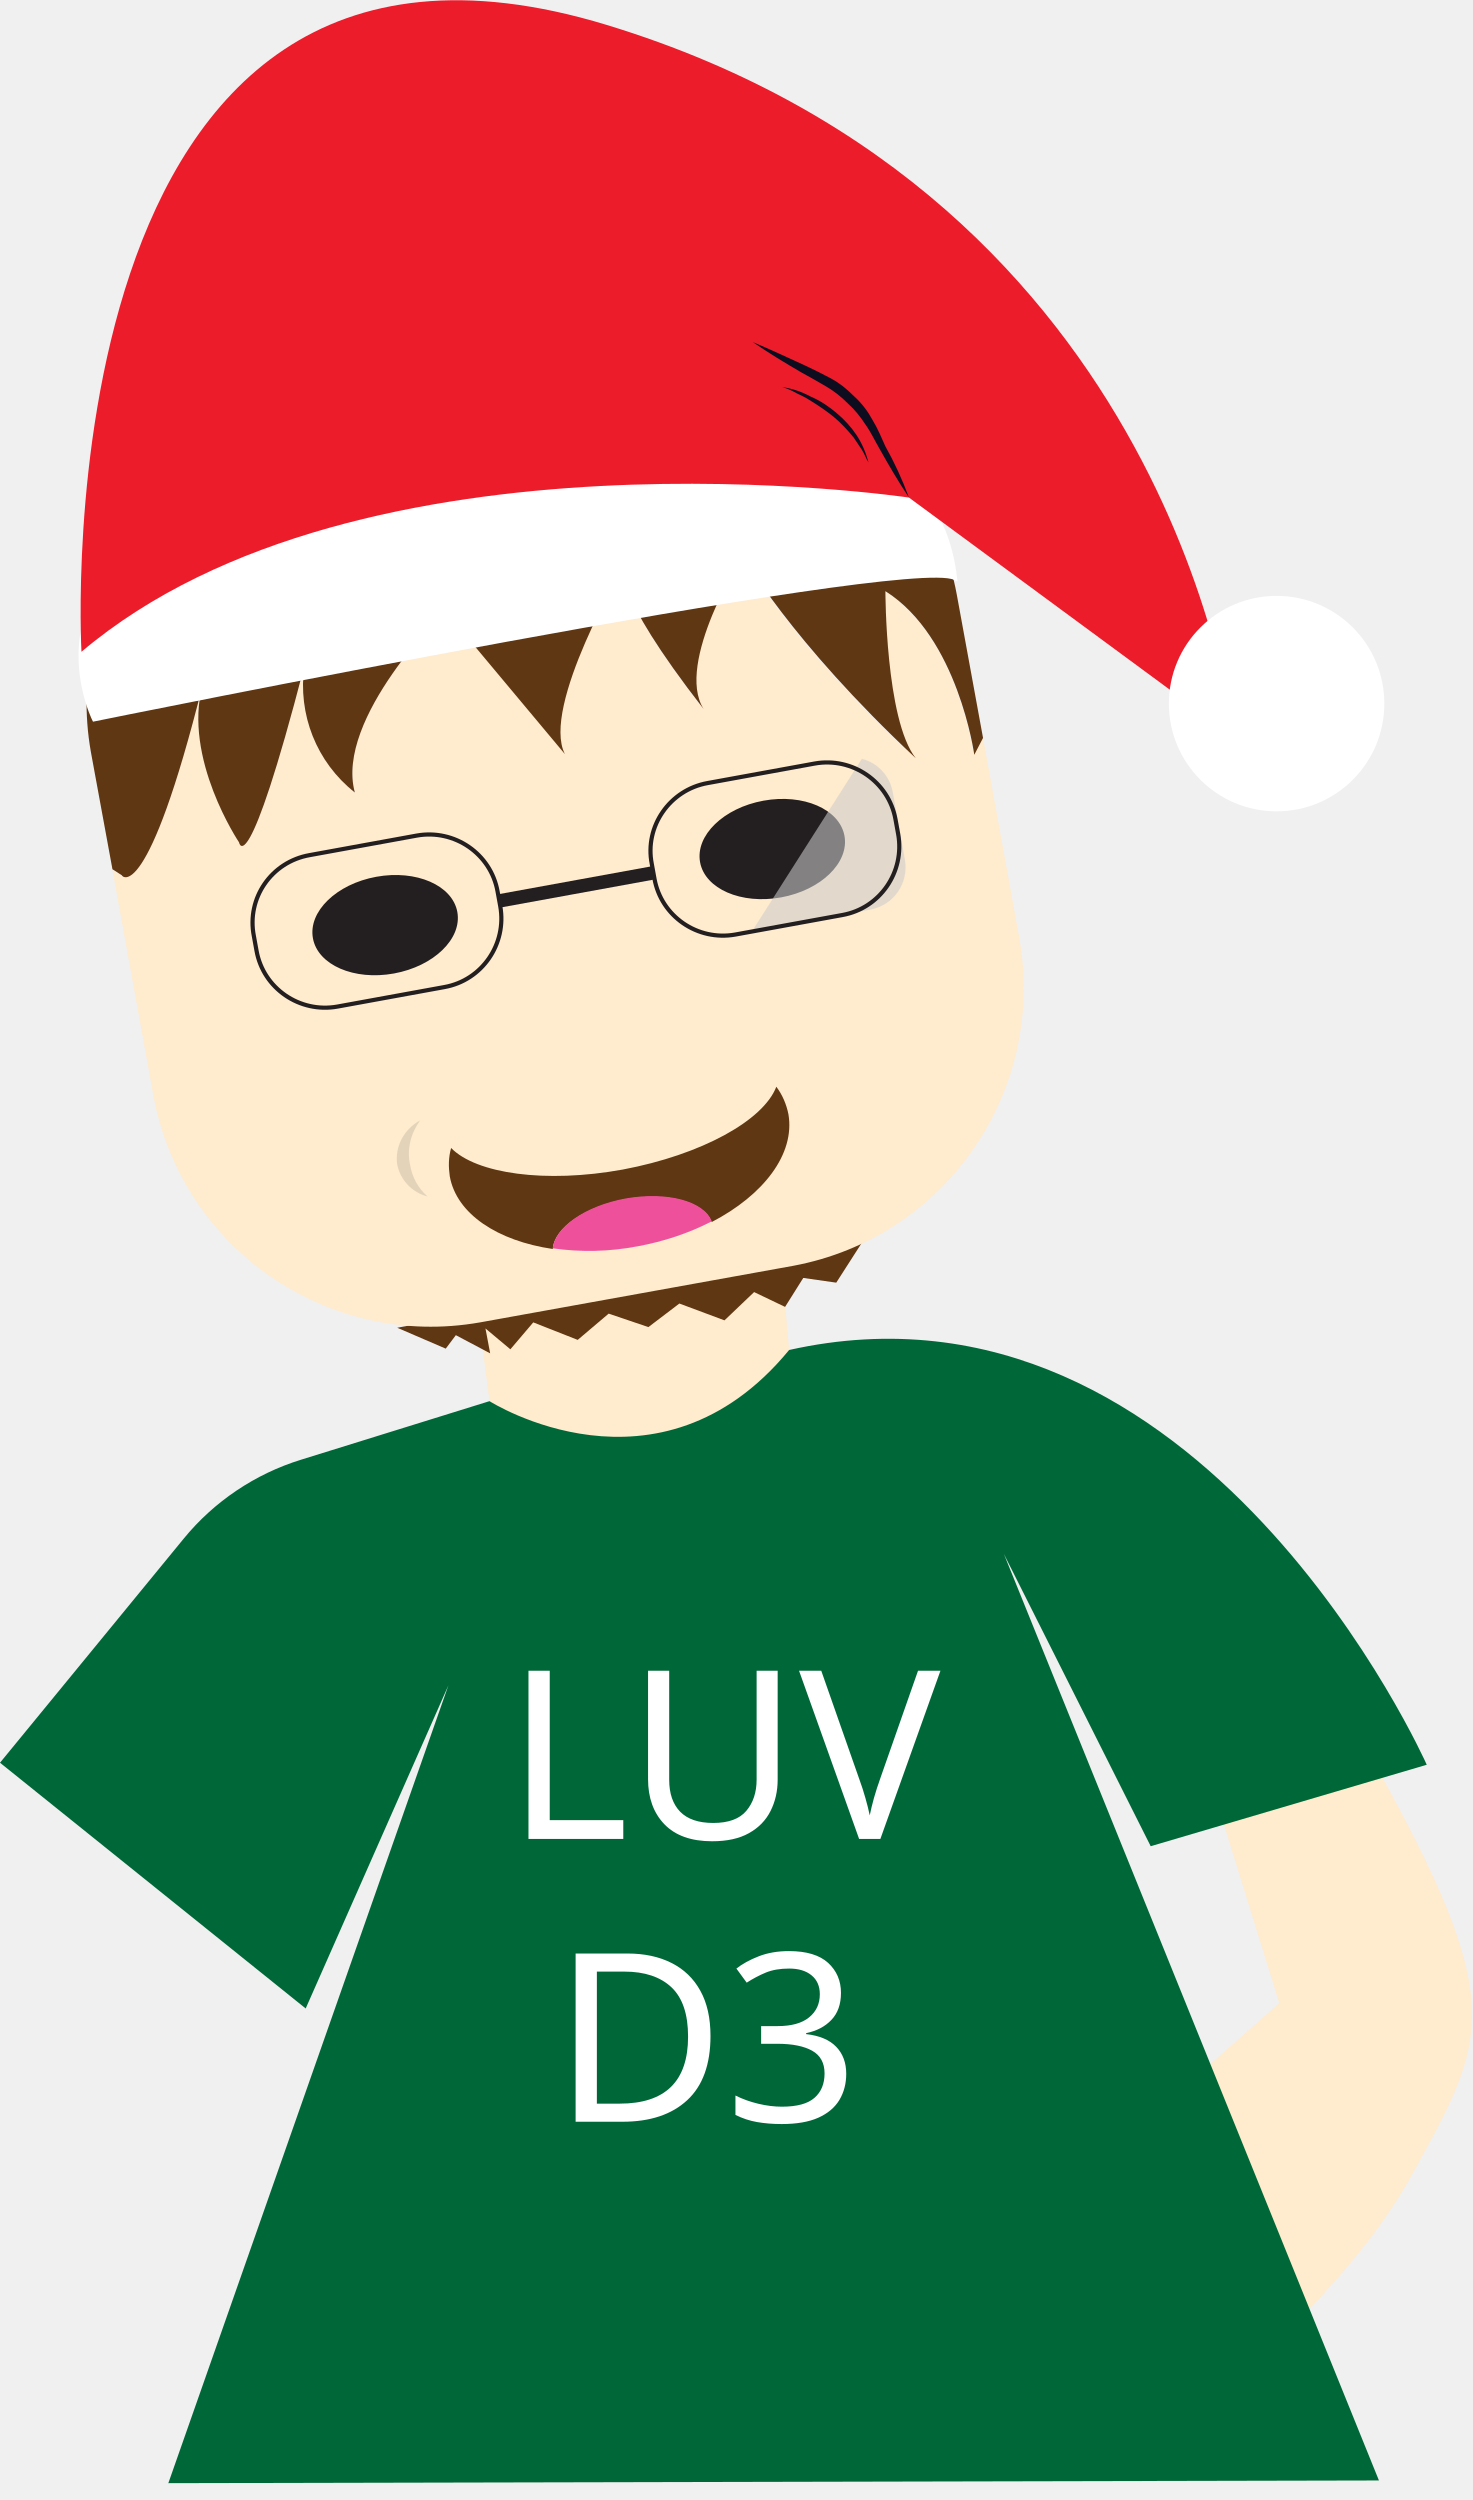
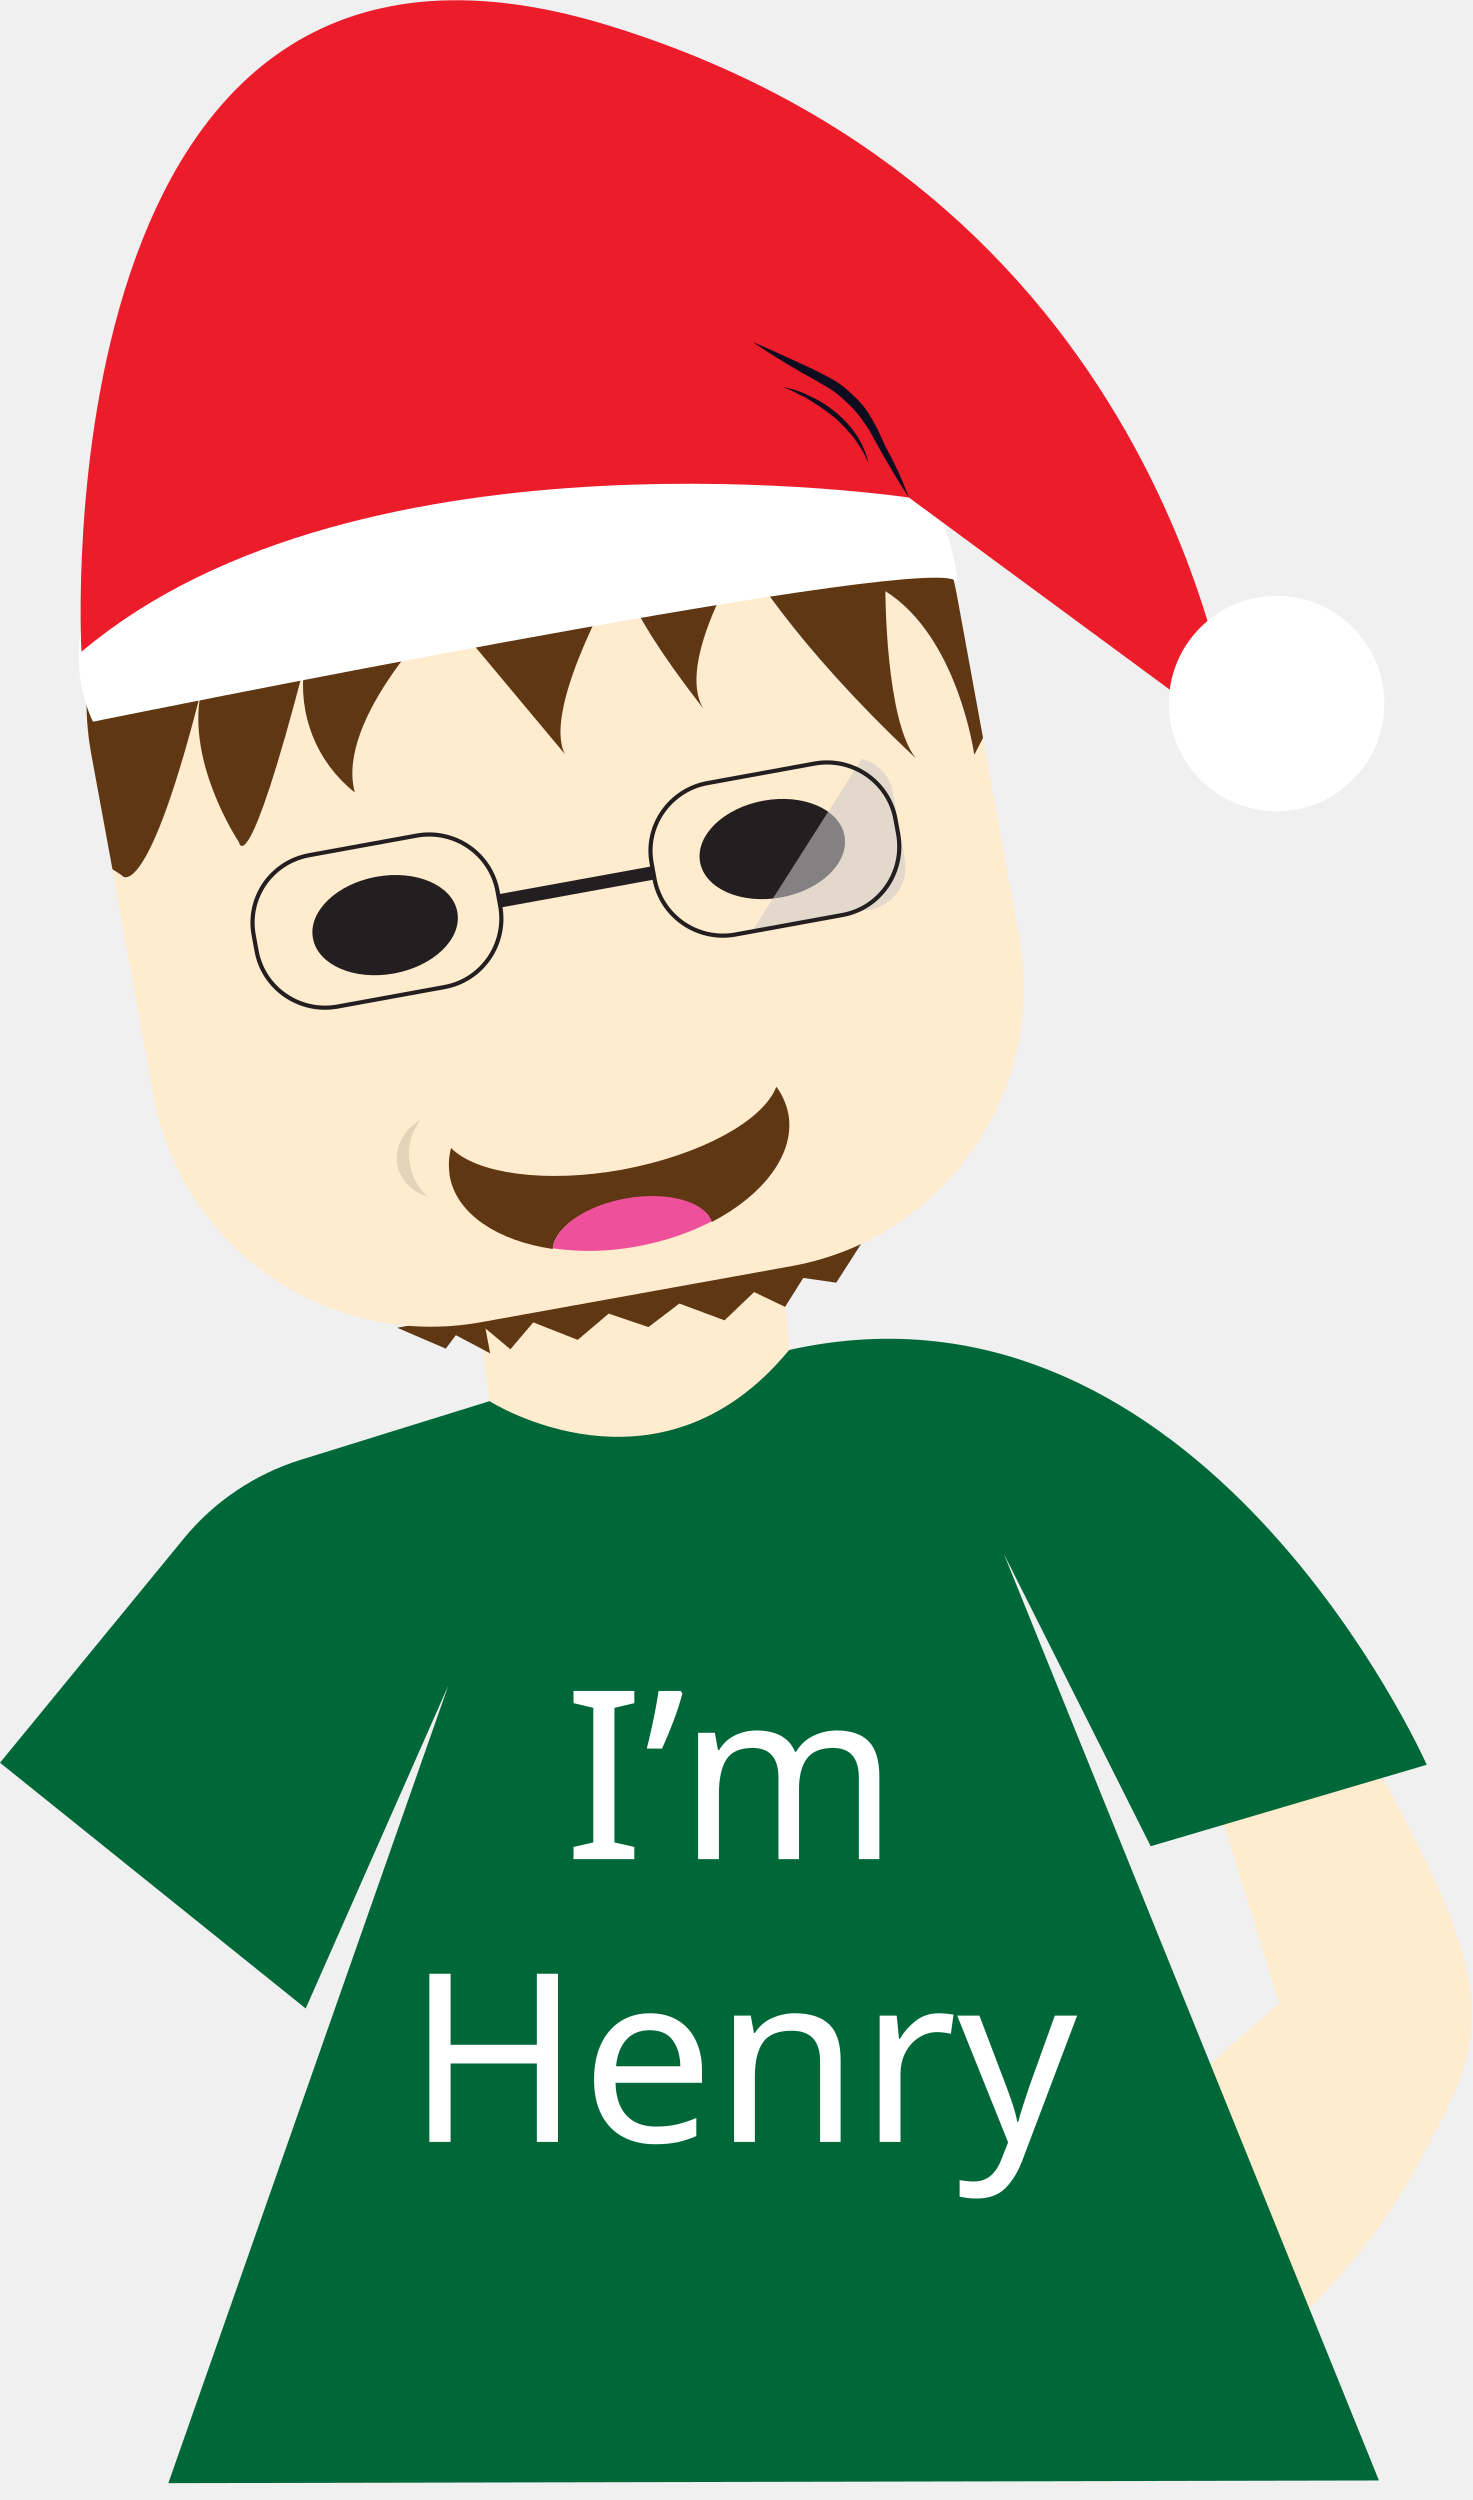
<svg xmlns="http://www.w3.org/2000/svg" version="1.1" id="Layer_1" x="0px" y="0px" viewBox="0 0 218.7 371.3" style="enable-background:new 0 0 218.7 371.3;" xml:space="preserve">
  <style type="text/css">
	.st0{fill:#FFEBCD;}
	.st1{fill:#603713;}
	.st2{fill:#231F20;}
	.st3{fill:none;stroke:#231F20;stroke-width:0.62;stroke-miterlimit:10;}
	.st4{fill:none;}
	.st5{opacity:0.57;fill:#CCCCCC;enable-background:new    ;}
	.st6{fill:#EF509C;}
	.st7{fill:#E3D3B9;}
	.st8{fill:#FFFFFF;stroke:#FFFFFF;stroke-width:0.68;stroke-miterlimit:10;}
	.st9{fill:#EC1C2B;}
	.st10{fill:#FFFFFF;}
	.st11{fill:#0D0D1F;}
	.st12{fill:#006838;}
- 	.st13{font-family:'ArialMT';}
- 	.st14{font-size:35px;}
+ 	.st13{enable-background:new    ;}
+ 	.st14{font-family:'ArialMT';}
+ 	.st15{font-size:35px;}
</style>
  <g id="Layer_2_1_">
    <g id="Layer_1-2">
      <g id="henry">
        <polygon class="st0" points="70.6,191.9 72.7,208.1 101,235.3 117.2,200.6 115.7,183.4    " />
        <polygon class="st1" points="59,197.2 66.2,200.3 67.7,198.3 72.8,201 72.1,197.3 75.8,200.4 79.2,196.4 85.8,199 90.4,195.1      96.3,197.1 100.9,193.6 107.6,196.1 112,191.9 116.6,194.1 119.3,189.8 124.2,190.5 128.5,183.8    " />
        <path class="st0" d="M144.6,112.1c0,0-2.4-17.5-13.2-24.3c0,0,0,19.1,4.5,24.8c-18.9-17.5-25.7-30.1-25.7-30.1s-10.1,16-5.8,22.8     c-14-18.1-11.9-21.1-11.9-21.1S77.8,98,81.4,104.9L66.1,90.7c0,0-16.4,16.1-13.4,27c-5.7-4.5-8.5-11.6-7.5-18.8     c-8.5,32.9-9.7,26.2-9.7,26.2s-8.4-12.6-5.4-23.5c-8.1,32.8-12,28.5-12,28.5l-1.4-0.9l6.1,33.6c4.2,22.6,25.9,37.6,48.5,33.6     l46.5-8.4c22.6-4.2,37.6-25.9,33.6-48.6l-5.4-29.8L144.6,112.1z" />
        <path class="st1" d="M30.1,101.7c-3,10.9,5.4,23.4,5.4,23.4s1.2,6.6,9.7-26.2c-1,7.2,1.8,14.3,7.5,18.8c-3-11,13.4-27,13.4-27     L83.9,112c-3.6-7,8.7-27.8,8.7-27.8s-2.1,3.1,11.9,21.1c-4.3-6.8,5.8-22.8,5.8-22.8s6.9,12.5,25.7,30.1     c-4.5-5.7-4.5-24.8-4.5-24.8c10.8,6.8,13.2,24.3,13.2,24.3l1.3-2.5l-3.9-21.3c-4.2-22.6-25.9-37.6-48.5-33.6l-46.5,8.5     c-22.6,4.2-37.6,25.9-33.6,48.5l3.2,17.4l1.4,0.9C18.1,130.2,21.9,134.5,30.1,101.7z" />
-         <ellipse transform="matrix(0.9838 -0.1793 0.1793 0.9838 -23.71 12.4827)" class="st2" cx="57.2" cy="137.4" rx="10.9" ry="7.3" />
-         <ellipse transform="matrix(0.9838 -0.1793 0.1793 0.9838 -20.7529 22.6079)" class="st2" cx="114.7" cy="126.1" rx="10.9" ry="7.3" />
+         <ellipse transform="matrix(0.9838 -0.1793 0.1793 0.9838 -23.7089 12.4824)" class="st2" cx="57.2" cy="137.4" rx="10.9" ry="7.3" />
+         <ellipse transform="matrix(0.9838 -0.1793 0.1793 0.9838 -20.7508 22.6088)" class="st2" cx="114.7" cy="126.1" rx="10.9" ry="7.3" />
        <path class="st3" d="M46,127l15.9-2.9c5.6-1,11,2.7,12,8.3l0.4,2.2c1,5.6-2.7,11-8.3,12l-15.9,2.9c-5.6,1-11-2.7-12-8.3l-0.4-2.2     C36.6,133.4,40.3,128,46,127z" />
        <path class="st4" d="M125.2,112.6l-23.7,4.3c-3.5,0.6-5.8,4-5.2,7.4l0,0l1.8,10c0.6,3.5,4,5.8,7.4,5.1l6.1-1.1l16.2-25.6     C127.1,112.5,126.1,112.4,125.2,112.6z" />
        <path class="st5" d="M134.4,127.7l-1.8-10c-0.4-2.4-2.2-4.4-4.6-5l-16.3,25.6l17.5-3.2C132.7,134.5,135,131.2,134.4,127.7z" />
        <path class="st3" d="M105.1,116.3l15.9-2.9c5.6-1,11,2.7,12,8.3l0.4,2.2c1,5.6-2.7,11-8.3,12l-15.9,2.9c-5.6,1-11-2.7-12-8.3     l-0.4-2.2C95.7,122.7,99.5,117.3,105.1,116.3z" />
        <path class="st1" d="M117.1,165.5c-0.3-1.5-0.9-2.9-1.8-4.1c-1.9,5-11.1,10.1-22.8,12.3c-11.5,2.1-21.8,0.6-25.5-3.2     c-0.4,1.4-0.4,2.8-0.2,4.2c1,5.6,7.1,9.6,15.3,10.8c0.2-3.1,4.8-6.3,10.8-7.4c6.2-1.1,11.7,0.4,12.8,3.4     C113.4,177.5,118.1,171.4,117.1,165.5z" />
        <path class="st6" d="M92.9,178c-6,1.1-10.5,4.3-10.8,7.4c4.2,0.6,8.4,0.5,12.6-0.3c3.8-0.7,7.5-1.9,11-3.7     C104.6,178.4,99.1,176.9,92.9,178z" />
        <path class="st7" d="M62.4,166.4c-2.4,1.3-3.8,3.9-3.4,6.6c0.5,2.3,2.2,4.1,4.5,4.7c-1.4-1.2-2.3-2.9-2.6-4.7     C60.4,170.7,61,168.3,62.4,166.4z" />
-         <rect x="74.1" y="130.7" transform="matrix(0.9838 -0.1793 0.1793 0.9838 -22.2258 17.498)" class="st2" width="23.2" height="2" />
+         <rect x="74.1" y="130.7" transform="matrix(0.9838 -0.1793 0.1793 0.9838 -22.2246 17.5001)" class="st2" width="23.2" height="2" />
        <path class="st8" d="M14,106.8c0,0,120.5-24.5,127.8-21c-4.3-36.4-64.7-18.5-100.5-12.3C1,80.5,14,106.8,14,106.8z" />
        <path class="st9" d="M12.1,96.8c0,0-6.7-118.9,78-93.1s93.1,105.7,93.1,105.7L135,73.9C135,73.9,53.6,61.7,12.1,96.8z" />
        <circle class="st10" cx="189.6" cy="104.5" r="16" />
        <path class="st11" d="M135,73.9c-1.6-2.4-3-4.8-4.4-7.3c-0.7-1.2-1.3-2.5-2.1-3.6c-0.7-1.1-1.6-2.2-2.6-3.1c-1-1-2-1.8-3.2-2.5     s-2.4-1.4-3.7-2.1c-2.4-1.4-4.9-2.9-7.2-4.5c2.6,1.1,5.2,2.3,7.8,3.5c1.3,0.6,2.5,1.2,3.8,1.9s2.4,1.6,3.5,2.7     c1.1,1,2,2.2,2.7,3.5c0.8,1.3,1.3,2.6,1.9,3.9C132.8,68.6,134,71.2,135,73.9z" />
        <path class="st11" d="M116.2,57.5c1.5,0.2,2.9,0.7,4.2,1.4c1.4,0.6,2.6,1.4,3.8,2.4c1.2,1,2.2,2.1,3,3.3c0.8,1.2,1.4,2.6,1.8,4.1     c-0.4-0.6-0.6-1.3-1-1.9c-0.2-0.3-0.4-0.6-0.6-0.9l-0.6-0.9c-0.9-1.1-1.9-2.2-3-3.1c-1.1-0.9-2.3-1.7-3.6-2.5     c-0.6-0.4-1.3-0.7-1.9-1C117.6,58,116.9,57.7,116.2,57.5z" />
        <path class="st0" d="M177.4,256.9l12.6,40.6l-13.8,12.2l-16.5,13.5l20.1,34.3c10.9-10.8,22.5-21.1,29.9-34.5     c12.1-22,15.1-25.9-11.8-72C169.6,202.2,177.4,256.9,177.4,256.9z" />
        <path class="st12" d="M72.7,208.1c0,0,25.1,16,44.5-7.6c61.3-13.7,94.7,61.6,94.7,61.6l-41,12.1l-21.8-43.4l55.7,137.6L25,368.8     l41.6-118.5l-21.2,48L0,261.8l27.3-33.3c4.5-5.5,10.6-9.6,17.4-11.7L72.7,208.1z" />
      </g>
    </g>
  </g>
-   <text transform="matrix(1 0 0 1 75.0999 273.1204)" class="st10 st13 st14">LUV</text>
-   <text transform="matrix(1 0 0 1 82.0999 315.1204)" class="st10 st13 st14">D3</text>
+   <text transform="matrix(1 0 0 1 83.7723 276.1204)" class="st13">
+     <tspan x="0" y="0" class="st10 st14 st15">I’m</tspan>
+     <tspan x="-23.4" y="42" class="st10 st14 st15">Henry</tspan>
+   </text>
</svg>
